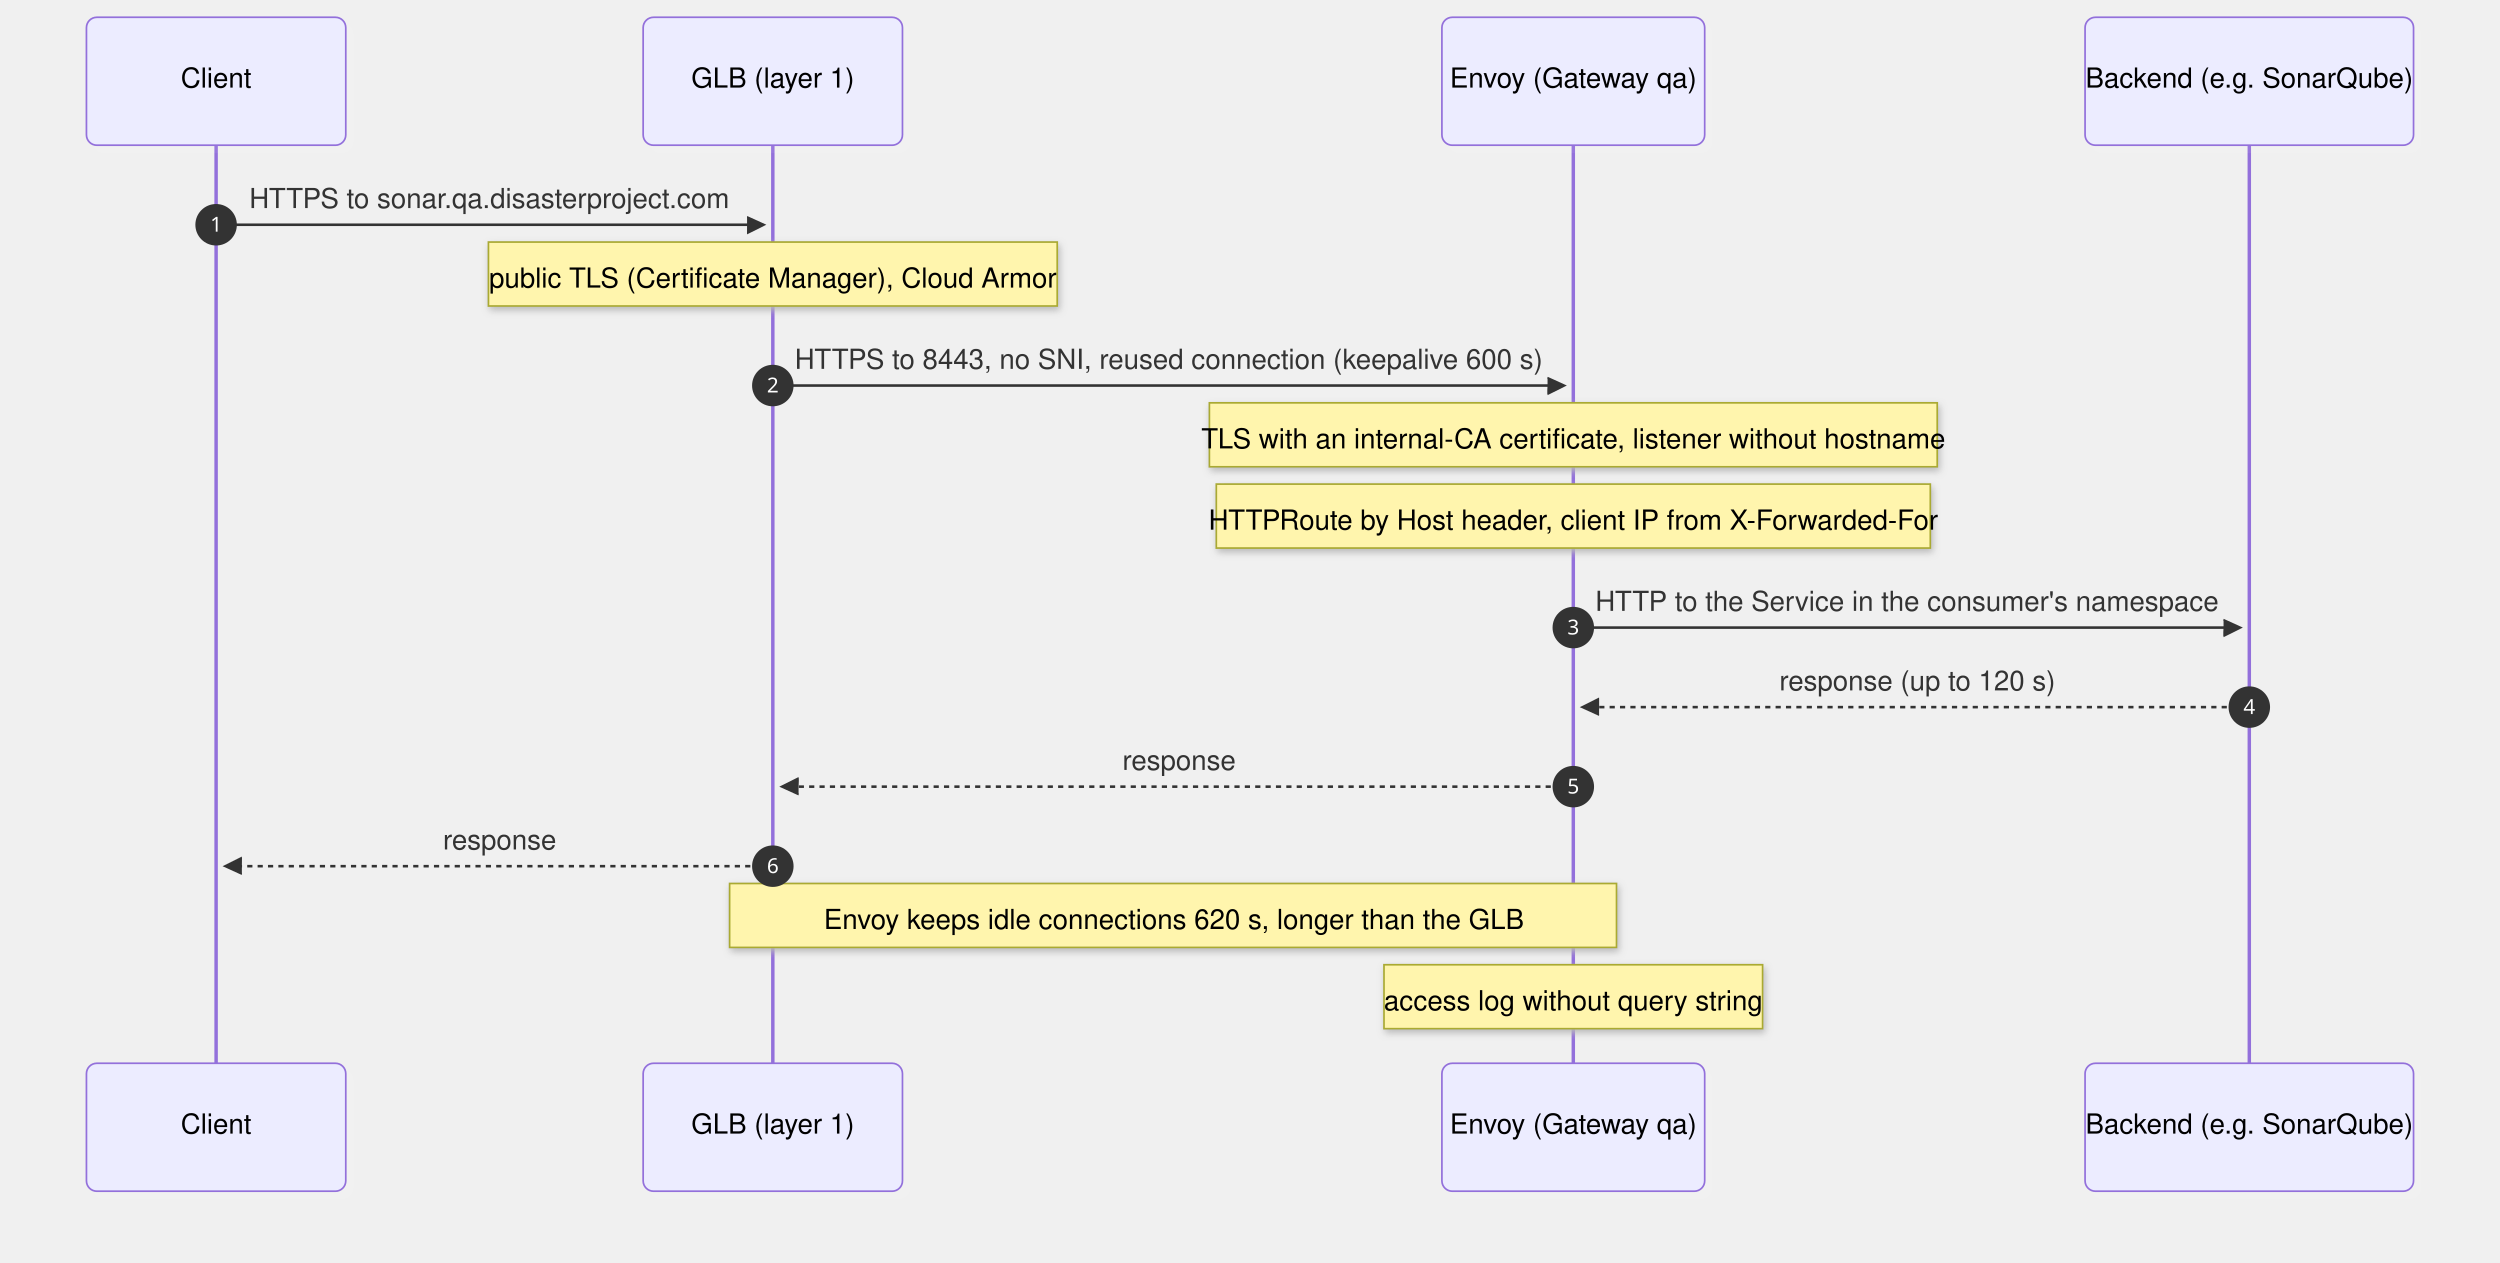
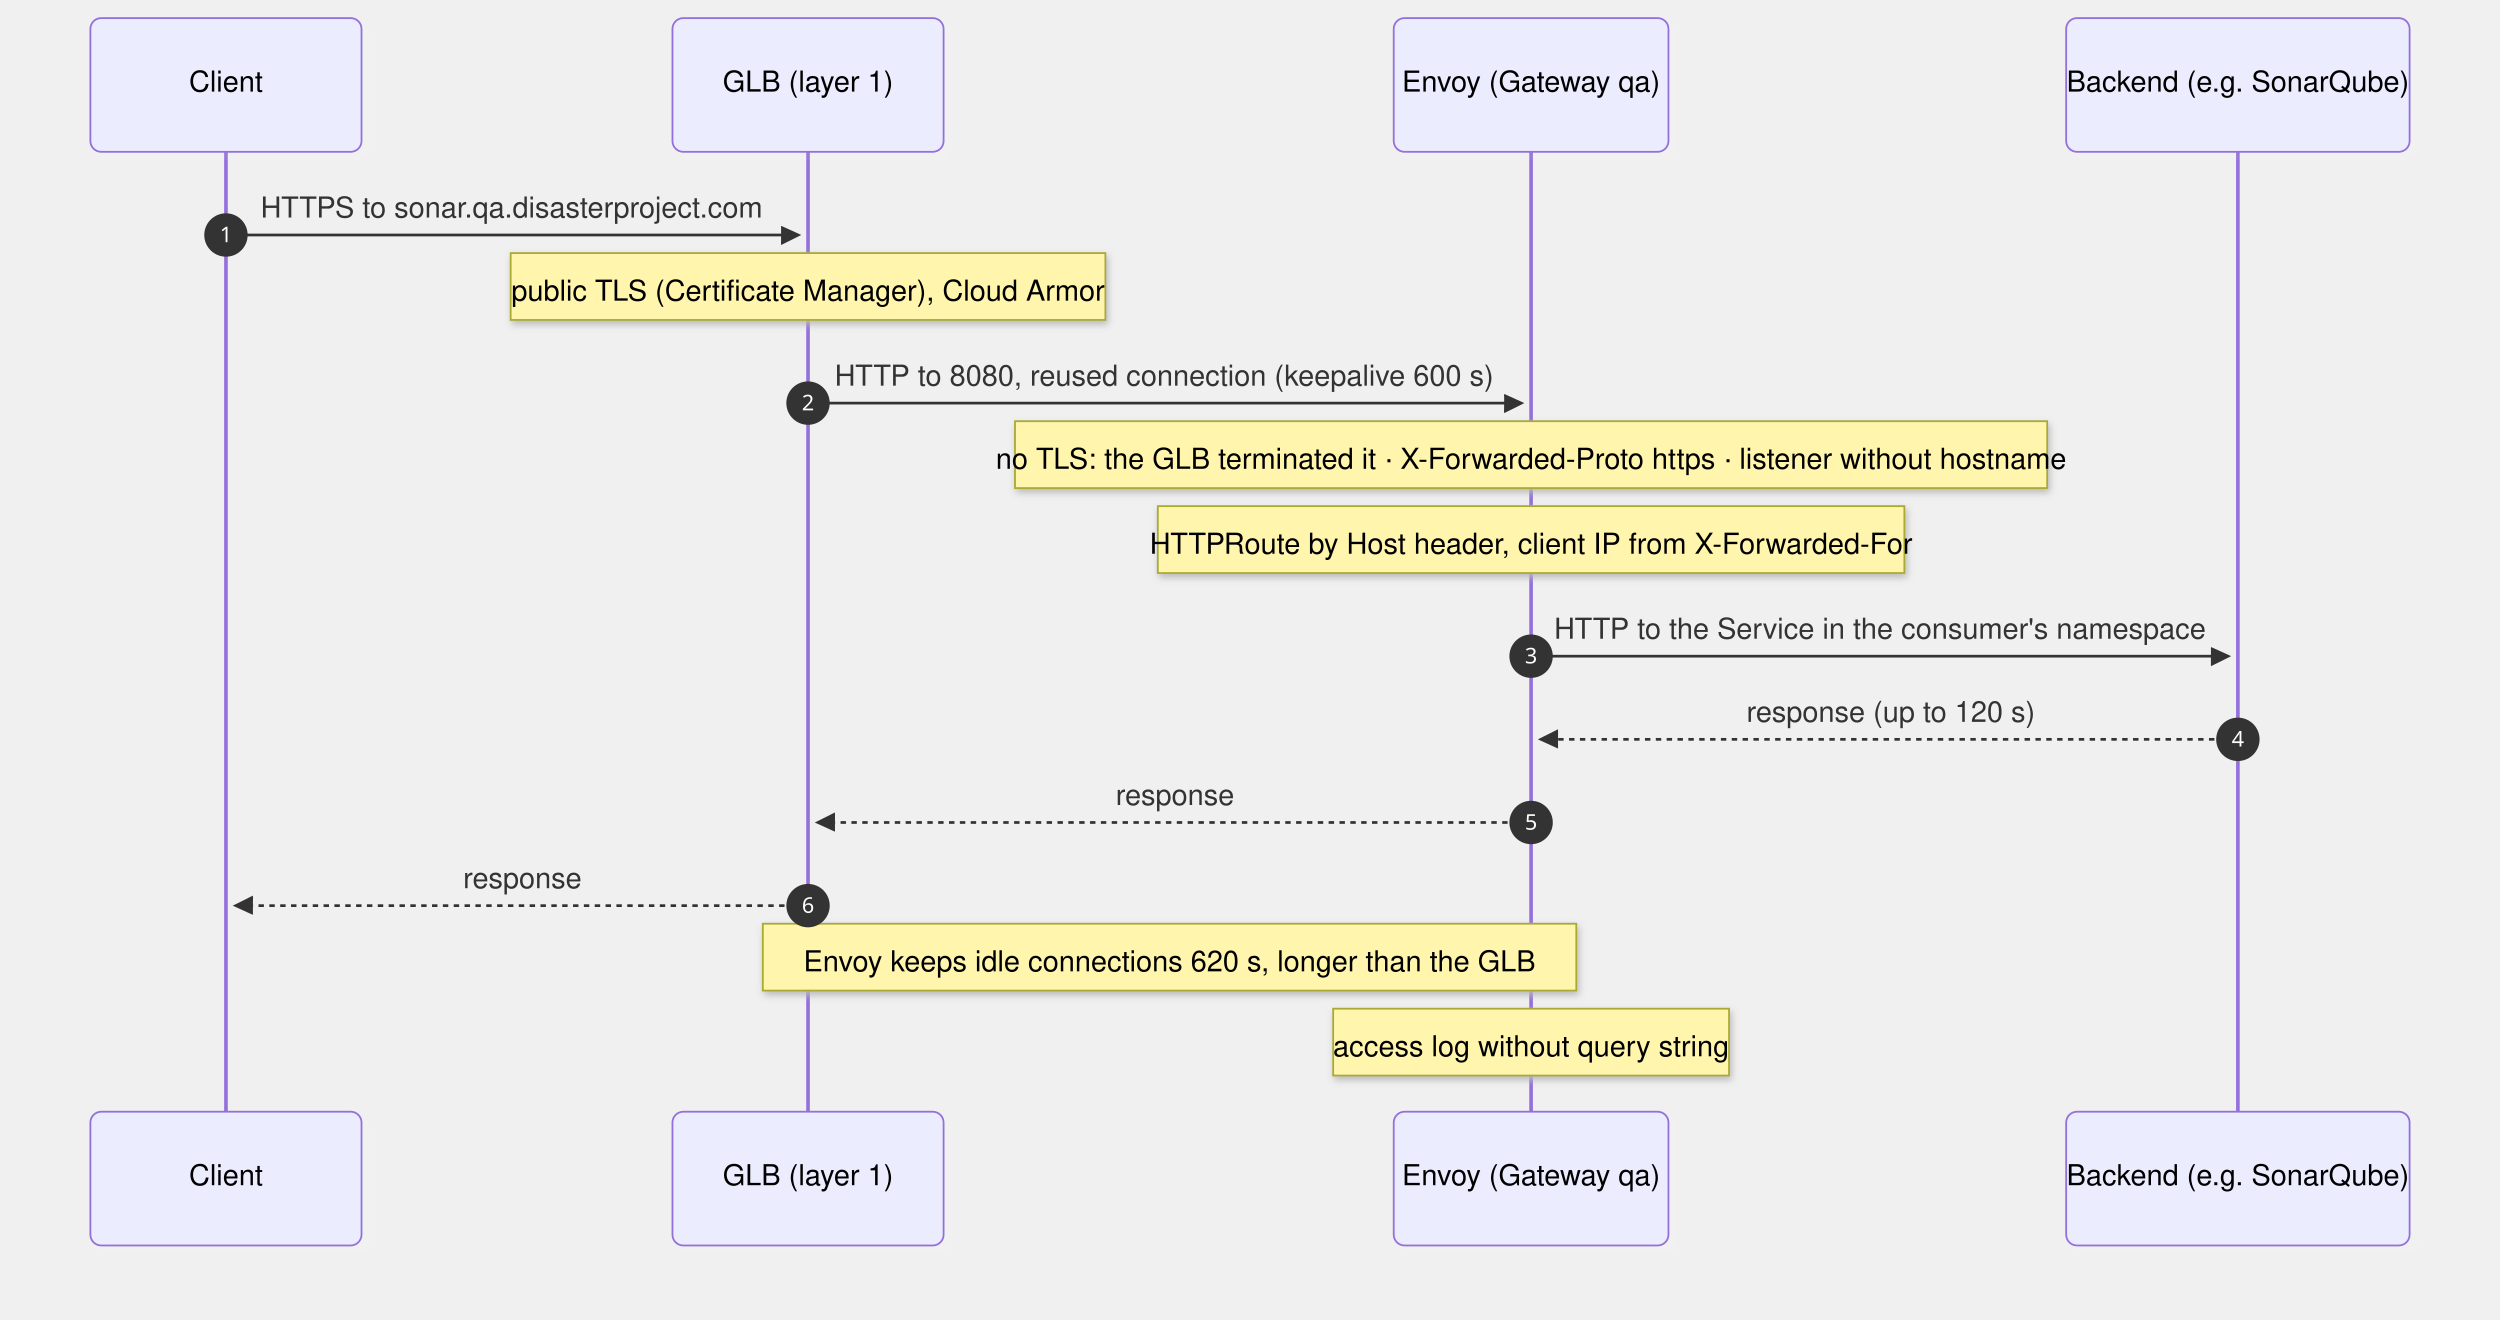
- <svg xmlns="http://www.w3.org/2000/svg" id="my-svg" width="100%" style="max-width: 1446px; background-color: white;" viewBox="-50 -10 1446 730" role="graphics-document document" aria-roledescription="sequence">
+ <svg xmlns="http://www.w3.org/2000/svg" id="my-svg" width="100%" style="max-width: 1383px; background-color: white;" viewBox="-50 -10 1383 730" role="graphics-document document" aria-roledescription="sequence">
  <g>
-     <rect x="1156" y="605" fill="#eaeaea" stroke="#666" width="190" height="74" name="B" rx="6" ry="6" class="actor actor-bottom" data-look="neo" filter="url(#my-svg-drop-shadow)" />
-     <text x="1251" y="642" dominant-baseline="central" alignment-baseline="central" class="actor actor-box" style="text-anchor: middle; font-size: 16px; font-weight: 400;">
-       <tspan x="1251" dy="0">Backend (e.g. SonarQube)</tspan>
+     <rect x="1093" y="605" fill="#eaeaea" stroke="#666" width="190" height="74" name="B" rx="6" ry="6" class="actor actor-bottom" data-look="neo" filter="url(#my-svg-drop-shadow)" />
+     <text x="1188" y="642" dominant-baseline="central" alignment-baseline="central" class="actor actor-box" style="text-anchor: middle; font-size: 16px; font-weight: 400;">
+       <tspan x="1188" dy="0">Backend (e.g. SonarQube)</tspan>
    </text>
  </g>
  <g>
-     <rect x="784" y="605" fill="#eaeaea" stroke="#666" width="152" height="74" name="E" rx="6" ry="6" class="actor actor-bottom" data-look="neo" filter="url(#my-svg-drop-shadow)" />
-     <text x="860" y="642" dominant-baseline="central" alignment-baseline="central" class="actor actor-box" style="text-anchor: middle; font-size: 16px; font-weight: 400;">
-       <tspan x="860" dy="0">Envoy (Gateway qa)</tspan>
+     <rect x="721" y="605" fill="#eaeaea" stroke="#666" width="152" height="74" name="E" rx="6" ry="6" class="actor actor-bottom" data-look="neo" filter="url(#my-svg-drop-shadow)" />
+     <text x="797" y="642" dominant-baseline="central" alignment-baseline="central" class="actor actor-box" style="text-anchor: middle; font-size: 16px; font-weight: 400;">
+       <tspan x="797" dy="0">Envoy (Gateway qa)</tspan>
    </text>
  </g>
  <g>
    <rect x="322" y="605" fill="#eaeaea" stroke="#666" width="150" height="74" name="G" rx="6" ry="6" class="actor actor-bottom" data-look="neo" filter="url(#my-svg-drop-shadow)" />
    <text x="397" y="642" dominant-baseline="central" alignment-baseline="central" class="actor actor-box" style="text-anchor: middle; font-size: 16px; font-weight: 400;">
      <tspan x="397" dy="0">GLB (layer 1)</tspan>
    </text>
  </g>
  <g>
    <rect x="0" y="605" fill="#eaeaea" stroke="#666" width="150" height="74" name="C" rx="6" ry="6" class="actor actor-bottom" data-look="neo" filter="url(#my-svg-drop-shadow)" />
    <text x="75" y="642" dominant-baseline="central" alignment-baseline="central" class="actor actor-box" style="text-anchor: middle; font-size: 16px; font-weight: 400;">
      <tspan x="75" dy="0">Client</tspan>
    </text>
  </g>
  <g>
-     <line id="actor3" x1="1251" y1="74" x2="1251" y2="605" class="actor-line 200" stroke-width="0.5px" stroke="#999" name="B" data-et="life-line" data-id="B" />
+     <line id="actor3" x1="1188" y1="74" x2="1188" y2="605" class="actor-line 200" stroke-width="0.5px" stroke="#999" name="B" data-et="life-line" data-id="B" />
    <g id="root-3" data-look="neo" data-et="participant" data-type="participant" data-id="B">
-       <rect x="1156" y="0" fill="#eaeaea" stroke="#666" width="190" height="74" name="B" rx="6" ry="6" class="actor actor-top" data-look="neo" filter="url(#my-svg-drop-shadow)" />
-       <text x="1251" y="37" dominant-baseline="central" alignment-baseline="central" class="actor actor-box" style="text-anchor: middle; font-size: 16px; font-weight: 400;">
-         <tspan x="1251" dy="0">Backend (e.g. SonarQube)</tspan>
+       <rect x="1093" y="0" fill="#eaeaea" stroke="#666" width="190" height="74" name="B" rx="6" ry="6" class="actor actor-top" data-look="neo" filter="url(#my-svg-drop-shadow)" />
+       <text x="1188" y="37" dominant-baseline="central" alignment-baseline="central" class="actor actor-box" style="text-anchor: middle; font-size: 16px; font-weight: 400;">
+         <tspan x="1188" dy="0">Backend (e.g. SonarQube)</tspan>
      </text>
    </g>
  </g>
  <g>
-     <line id="actor2" x1="860" y1="74" x2="860" y2="605" class="actor-line 200" stroke-width="0.5px" stroke="#999" name="E" data-et="life-line" data-id="E" />
+     <line id="actor2" x1="797" y1="74" x2="797" y2="605" class="actor-line 200" stroke-width="0.5px" stroke="#999" name="E" data-et="life-line" data-id="E" />
    <g id="root-2" data-look="neo" data-et="participant" data-type="participant" data-id="E">
-       <rect x="784" y="0" fill="#eaeaea" stroke="#666" width="152" height="74" name="E" rx="6" ry="6" class="actor actor-top" data-look="neo" filter="url(#my-svg-drop-shadow)" />
-       <text x="860" y="37" dominant-baseline="central" alignment-baseline="central" class="actor actor-box" style="text-anchor: middle; font-size: 16px; font-weight: 400;">
-         <tspan x="860" dy="0">Envoy (Gateway qa)</tspan>
+       <rect x="721" y="0" fill="#eaeaea" stroke="#666" width="152" height="74" name="E" rx="6" ry="6" class="actor actor-top" data-look="neo" filter="url(#my-svg-drop-shadow)" />
+       <text x="797" y="37" dominant-baseline="central" alignment-baseline="central" class="actor actor-box" style="text-anchor: middle; font-size: 16px; font-weight: 400;">
+         <tspan x="797" dy="0">Envoy (Gateway qa)</tspan>
      </text>
    </g>
  </g>
  <g>
    <line id="actor1" x1="397" y1="74" x2="397" y2="605" class="actor-line 200" stroke-width="0.5px" stroke="#999" name="G" data-et="life-line" data-id="G" />
    <g id="root-1" data-look="neo" data-et="participant" data-type="participant" data-id="G">
      <rect x="322" y="0" fill="#eaeaea" stroke="#666" width="150" height="74" name="G" rx="6" ry="6" class="actor actor-top" data-look="neo" filter="url(#my-svg-drop-shadow)" />
      <text x="397" y="37" dominant-baseline="central" alignment-baseline="central" class="actor actor-box" style="text-anchor: middle; font-size: 16px; font-weight: 400;">
        <tspan x="397" dy="0">GLB (layer 1)</tspan>
      </text>
    </g>
  </g>
  <g>
    <line id="actor0" x1="75" y1="74" x2="75" y2="605" class="actor-line 200" stroke-width="0.5px" stroke="#999" name="C" data-et="life-line" data-id="C" />
    <g id="root-0" data-look="neo" data-et="participant" data-type="participant" data-id="C">
      <rect x="0" y="0" fill="#eaeaea" stroke="#666" width="150" height="74" name="C" rx="6" ry="6" class="actor actor-top" data-look="neo" filter="url(#my-svg-drop-shadow)" />
      <text x="75" y="37" dominant-baseline="central" alignment-baseline="central" class="actor actor-box" style="text-anchor: middle; font-size: 16px; font-weight: 400;">
        <tspan x="75" dy="0">Client</tspan>
      </text>
    </g>
  </g>
  <style>#my-svg{font-family:Helvetica,Arial,sans-serif;font-size:16px;fill:#333;}@keyframes edge-animation-frame{from{stroke-dashoffset:0;}}@keyframes dash{to{stroke-dashoffset:0;}}#my-svg .edge-animation-slow{stroke-dasharray:9,5!important;stroke-dashoffset:900;animation:dash 50s linear infinite;stroke-linecap:round;}#my-svg .edge-animation-fast{stroke-dasharray:9,5!important;stroke-dashoffset:900;animation:dash 20s linear infinite;stroke-linecap:round;}#my-svg .error-icon{fill:#552222;}#my-svg .error-text{fill:#552222;stroke:#552222;}#my-svg .edge-thickness-normal{stroke-width:1px;}#my-svg .edge-thickness-thick{stroke-width:3.5px;}#my-svg .edge-pattern-solid{stroke-dasharray:0;}#my-svg .edge-thickness-invisible{stroke-width:0;fill:none;}#my-svg .edge-pattern-dashed{stroke-dasharray:3;}#my-svg .edge-pattern-dotted{stroke-dasharray:2;}#my-svg .marker{fill:#333333;stroke:#333333;}#my-svg .marker.cross{stroke:#333333;}#my-svg svg{font-family:Helvetica,Arial,sans-serif;font-size:16px;}#my-svg p{margin:0;}#my-svg .actor{stroke:#9370DB;fill:#ECECFF;stroke-width:1;}#my-svg rect.actor.outer-path[data-look="neo"]{filter:drop-shadow(1px 2px 2px rgba(185, 185, 185, 1));}#my-svg rect.note[data-look="neo"]{stroke:#aaaa33;fill:#fff5ad;filter:drop-shadow(1px 2px 2px rgba(185, 185, 185, 1));}#my-svg text.actor&gt;tspan{fill:black;stroke:none;}#my-svg .actor-line{stroke:#9370DB;}#my-svg .innerArc{stroke-width:1.5;stroke-dasharray:none;}#my-svg .messageLine0{stroke-width:1.5;stroke-dasharray:none;stroke:#333;}#my-svg .messageLine1{stroke-width:1.5;stroke-dasharray:2,2;stroke:#333;}#my-svg [id$="-arrowhead"] path{fill:#333;stroke:#333;}#my-svg .sequenceNumber{fill:white;}#my-svg [id$="-sequencenumber"]{fill:#333;}#my-svg [id$="-crosshead"] path{fill:#333;stroke:#333;}#my-svg .messageText{fill:#333;stroke:none;}#my-svg .labelBox{stroke:#9370DB;fill:#ECECFF;filter:drop-shadow(1px 2px 2px rgba(185, 185, 185, 1));}#my-svg .labelText,#my-svg .labelText&gt;tspan{fill:black;stroke:none;}#my-svg .loopText,#my-svg .loopText&gt;tspan{fill:black;stroke:none;}#my-svg .sectionTitle,#my-svg .sectionTitle&gt;tspan{fill:black;stroke:none;}#my-svg .loopLine{stroke-width:2px;stroke-dasharray:2,2;stroke:#9370DB;fill:#9370DB;}#my-svg .note{stroke:#aaaa33;fill:#fff5ad;}#my-svg .noteText,#my-svg .noteText&gt;tspan{fill:black;stroke:none;}#my-svg .activation0{fill:#f4f4f4;stroke:#666;}#my-svg .activation1{fill:#f4f4f4;stroke:#666;}#my-svg .activation2{fill:#f4f4f4;stroke:#666;}#my-svg .actorPopupMenu{position:absolute;}#my-svg .actorPopupMenuPanel{position:absolute;fill:#ECECFF;box-shadow:0px 8px 16px 0px rgba(0,0,0,0.2);filter:drop-shadow(3px 5px 2px rgb(0 0 0 / 0.4));}#my-svg .actor-man circle,#my-svg line{fill:#ECECFF;stroke-width:2px;}#my-svg g rect.rect{filter:drop-shadow(1px 2px 2px rgba(185, 185, 185, 1));stroke:#9370DB;}#my-svg .node .neo-node{stroke:#9370DB;}#my-svg [data-look="neo"].node rect,#my-svg [data-look="neo"].cluster rect,#my-svg [data-look="neo"].node polygon{stroke:#9370DB;filter:drop-shadow(1px 2px 2px rgba(185, 185, 185, 1));}#my-svg [data-look="neo"].swimlane.cluster rect{filter:none;}#my-svg [data-look="neo"].node path{stroke:#9370DB;stroke-width:1px;}#my-svg [data-look="neo"].node .outer-path{filter:drop-shadow(1px 2px 2px rgba(185, 185, 185, 1));}#my-svg [data-look="neo"].node .neo-line path{stroke:#9370DB;filter:none;}#my-svg [data-look="neo"].node circle{stroke:#9370DB;filter:drop-shadow(1px 2px 2px rgba(185, 185, 185, 1));}#my-svg [data-look="neo"].node circle .state-start{fill:#000000;}#my-svg [data-look="neo"].icon-shape .icon{fill:#9370DB;filter:drop-shadow(1px 2px 2px rgba(185, 185, 185, 1));}#my-svg [data-look="neo"].icon-shape .icon-neo path{stroke:#9370DB;filter:drop-shadow(1px 2px 2px rgba(185, 185, 185, 1));}#my-svg :root{--mermaid-font-family:"trebuchet ms",verdana,arial,sans-serif;}</style>
  <g />
  <defs>
    <symbol id="my-svg-computer" width="24" height="24">
      <path transform="scale(.5)" d="M2 2v13h20v-13h-20zm18 11h-16v-9h16v9zm-10.228 6l.466-1h3.524l.467 1h-4.457zm14.228 3h-24l2-6h2.104l-1.33 4h18.45l-1.297-4h2.073l2 6zm-5-10h-14v-7h14v7z" />
    </symbol>
  </defs>
  <defs>
    <symbol id="my-svg-database" fill-rule="evenodd" clip-rule="evenodd">
      <path transform="scale(.5)" d="M12.258.001l.256.004.255.005.253.008.251.01.249.012.247.015.246.016.242.019.241.02.239.023.236.024.233.027.231.028.229.031.225.032.223.034.22.036.217.038.214.04.211.041.208.043.205.045.201.046.198.048.194.05.191.051.187.053.183.054.18.056.175.057.172.059.168.06.163.061.16.063.155.064.15.066.074.033.073.033.071.034.07.034.069.035.068.035.067.035.066.035.064.036.064.036.062.036.06.036.06.037.058.037.058.037.055.038.055.038.053.038.052.038.051.039.05.039.048.039.047.039.045.04.044.04.043.04.041.04.04.041.039.041.037.041.036.041.034.041.033.042.032.042.03.042.029.042.027.042.026.043.024.043.023.043.021.043.02.043.018.044.017.043.015.044.013.044.012.044.011.045.009.044.007.045.006.045.004.045.002.045.001.045v17l-.001.045-.002.045-.004.045-.006.045-.007.045-.009.044-.011.045-.012.044-.013.044-.015.044-.017.043-.018.044-.02.043-.021.043-.023.043-.024.043-.026.043-.027.042-.029.042-.03.042-.032.042-.033.042-.034.041-.036.041-.037.041-.039.041-.04.041-.041.04-.043.04-.044.04-.045.04-.047.039-.048.039-.05.039-.051.039-.052.038-.053.038-.055.038-.055.038-.058.037-.058.037-.06.037-.06.036-.062.036-.064.036-.064.036-.066.035-.067.035-.068.035-.069.035-.07.034-.071.034-.073.033-.074.033-.15.066-.155.064-.16.063-.163.061-.168.06-.172.059-.175.057-.18.056-.183.054-.187.053-.191.051-.194.05-.198.048-.201.046-.205.045-.208.043-.211.041-.214.04-.217.038-.22.036-.223.034-.225.032-.229.031-.231.028-.233.027-.236.024-.239.023-.241.02-.242.019-.246.016-.247.015-.249.012-.251.01-.253.008-.255.005-.256.004-.258.001-.258-.001-.256-.004-.255-.005-.253-.008-.251-.01-.249-.012-.247-.015-.245-.016-.243-.019-.241-.02-.238-.023-.236-.024-.234-.027-.231-.028-.228-.031-.226-.032-.223-.034-.22-.036-.217-.038-.214-.04-.211-.041-.208-.043-.204-.045-.201-.046-.198-.048-.195-.05-.19-.051-.187-.053-.184-.054-.179-.056-.176-.057-.172-.059-.167-.06-.164-.061-.159-.063-.155-.064-.151-.066-.074-.033-.072-.033-.072-.034-.07-.034-.069-.035-.068-.035-.067-.035-.066-.035-.064-.036-.063-.036-.062-.036-.061-.036-.06-.037-.058-.037-.057-.037-.056-.038-.055-.038-.053-.038-.052-.038-.051-.039-.049-.039-.049-.039-.046-.039-.046-.04-.044-.04-.043-.04-.041-.04-.04-.041-.039-.041-.037-.041-.036-.041-.034-.041-.033-.042-.032-.042-.03-.042-.029-.042-.027-.042-.026-.043-.024-.043-.023-.043-.021-.043-.02-.043-.018-.044-.017-.043-.015-.044-.013-.044-.012-.044-.011-.045-.009-.044-.007-.045-.006-.045-.004-.045-.002-.045-.001-.045v-17l.001-.045.002-.045.004-.045.006-.045.007-.045.009-.044.011-.045.012-.044.013-.044.015-.044.017-.043.018-.044.02-.043.021-.043.023-.043.024-.043.026-.043.027-.042.029-.042.03-.042.032-.042.033-.042.034-.041.036-.041.037-.041.039-.041.04-.041.041-.04.043-.04.044-.04.046-.04.046-.039.049-.039.049-.039.051-.039.052-.038.053-.038.055-.038.056-.038.057-.037.058-.037.06-.037.061-.036.062-.036.063-.036.064-.036.066-.035.067-.035.068-.035.069-.035.07-.034.072-.034.072-.033.074-.033.151-.066.155-.064.159-.063.164-.061.167-.06.172-.059.176-.057.179-.056.184-.054.187-.053.19-.051.195-.05.198-.048.201-.046.204-.045.208-.043.211-.041.214-.04.217-.038.22-.036.223-.034.226-.032.228-.031.231-.028.234-.027.236-.024.238-.023.241-.02.243-.019.245-.016.247-.015.249-.012.251-.01.253-.008.255-.005.256-.004.258-.001.258.001zm-9.258 20.499v.01l.001.021.003.021.004.022.005.021.006.022.007.022.009.023.01.022.011.023.012.023.013.023.015.023.016.024.017.023.018.024.019.024.021.024.022.025.023.024.024.025.052.049.056.05.061.051.066.051.07.051.075.051.079.052.084.052.088.052.092.052.097.052.102.051.105.052.11.052.114.051.119.051.123.051.127.05.131.05.135.05.139.048.144.049.147.047.152.047.155.047.16.045.163.045.167.043.171.043.176.041.178.041.183.039.187.039.19.037.194.035.197.035.202.033.204.031.209.03.212.029.216.027.219.025.222.024.226.021.23.02.233.018.236.016.24.015.243.012.246.01.249.008.253.005.256.004.259.001.26-.001.257-.004.254-.005.25-.008.247-.011.244-.012.241-.014.237-.016.233-.018.231-.021.226-.021.224-.024.22-.026.216-.027.212-.028.21-.031.205-.031.202-.034.198-.034.194-.036.191-.037.187-.039.183-.04.179-.04.175-.042.172-.043.168-.044.163-.045.16-.046.155-.046.152-.047.148-.048.143-.049.139-.049.136-.05.131-.05.126-.05.123-.051.118-.052.114-.051.11-.052.106-.052.101-.052.096-.052.092-.052.088-.053.083-.051.079-.052.074-.052.07-.051.065-.051.06-.051.056-.05.051-.05.023-.024.023-.025.021-.024.02-.024.019-.024.018-.024.017-.024.015-.023.014-.024.013-.023.012-.023.01-.023.01-.022.008-.022.006-.022.006-.022.004-.022.004-.021.001-.021.001-.021v-4.127l-.077.055-.08.053-.083.054-.085.053-.087.052-.09.052-.093.051-.095.05-.097.05-.1.049-.102.049-.105.048-.106.047-.109.047-.111.046-.114.045-.115.045-.118.044-.12.043-.122.042-.124.042-.126.041-.128.04-.13.04-.132.038-.134.038-.135.037-.138.037-.139.035-.142.035-.143.034-.144.033-.147.032-.148.031-.15.03-.151.03-.153.029-.154.027-.156.027-.158.026-.159.025-.161.024-.162.023-.163.022-.165.021-.166.02-.167.019-.169.018-.169.017-.171.016-.173.015-.173.014-.175.013-.175.012-.177.011-.178.01-.179.008-.179.008-.181.006-.182.005-.182.004-.184.003-.184.002h-.37l-.184-.002-.184-.003-.182-.004-.182-.005-.181-.006-.179-.008-.179-.008-.178-.01-.176-.011-.176-.012-.175-.013-.173-.014-.172-.015-.171-.016-.17-.017-.169-.018-.167-.019-.166-.02-.165-.021-.163-.022-.162-.023-.161-.024-.159-.025-.157-.026-.156-.027-.155-.027-.153-.029-.151-.03-.15-.03-.148-.031-.146-.032-.145-.033-.143-.034-.141-.035-.14-.035-.137-.037-.136-.037-.134-.038-.132-.038-.13-.04-.128-.04-.126-.041-.124-.042-.122-.042-.12-.044-.117-.043-.116-.045-.113-.045-.112-.046-.109-.047-.106-.047-.105-.048-.102-.049-.1-.049-.097-.05-.095-.05-.093-.052-.09-.051-.087-.052-.085-.053-.083-.054-.08-.054-.077-.054v4.127zm0-5.654v.011l.001.021.003.021.004.021.005.022.006.022.007.022.009.022.01.022.011.023.012.023.013.023.015.024.016.023.017.024.018.024.019.024.021.024.022.024.023.025.024.024.052.05.056.05.061.05.066.051.07.051.075.052.079.051.084.052.088.052.092.052.097.052.102.052.105.052.11.051.114.051.119.052.123.05.127.051.131.05.135.049.139.049.144.048.147.048.152.047.155.046.16.045.163.045.167.044.171.042.176.042.178.04.183.04.187.038.19.037.194.036.197.034.202.033.204.032.209.03.212.028.216.027.219.025.222.024.226.022.23.02.233.018.236.016.24.014.243.012.246.01.249.008.253.006.256.003.259.001.26-.001.257-.003.254-.006.25-.008.247-.01.244-.012.241-.015.237-.016.233-.018.231-.02.226-.022.224-.024.22-.025.216-.027.212-.029.21-.03.205-.032.202-.033.198-.035.194-.036.191-.037.187-.039.183-.039.179-.041.175-.042.172-.043.168-.044.163-.045.16-.045.155-.047.152-.047.148-.048.143-.048.139-.05.136-.049.131-.05.126-.051.123-.051.118-.051.114-.052.11-.052.106-.052.101-.052.096-.052.092-.052.088-.052.083-.052.079-.052.074-.051.07-.052.065-.051.06-.05.056-.051.051-.049.023-.025.023-.024.021-.025.02-.024.019-.024.018-.024.017-.024.015-.023.014-.023.013-.024.012-.022.01-.023.01-.023.008-.022.006-.022.006-.022.004-.021.004-.022.001-.021.001-.021v-4.139l-.077.054-.08.054-.083.054-.085.052-.087.053-.09.051-.093.051-.095.051-.097.05-.1.049-.102.049-.105.048-.106.047-.109.047-.111.046-.114.045-.115.044-.118.044-.12.044-.122.042-.124.042-.126.041-.128.04-.13.039-.132.039-.134.038-.135.037-.138.036-.139.036-.142.035-.143.033-.144.033-.147.033-.148.031-.15.03-.151.03-.153.028-.154.028-.156.027-.158.026-.159.025-.161.024-.162.023-.163.022-.165.021-.166.02-.167.019-.169.018-.169.017-.171.016-.173.015-.173.014-.175.013-.175.012-.177.011-.178.009-.179.009-.179.007-.181.007-.182.005-.182.004-.184.003-.184.002h-.37l-.184-.002-.184-.003-.182-.004-.182-.005-.181-.007-.179-.007-.179-.009-.178-.009-.176-.011-.176-.012-.175-.013-.173-.014-.172-.015-.171-.016-.17-.017-.169-.018-.167-.019-.166-.02-.165-.021-.163-.022-.162-.023-.161-.024-.159-.025-.157-.026-.156-.027-.155-.028-.153-.028-.151-.03-.15-.03-.148-.031-.146-.033-.145-.033-.143-.033-.141-.035-.14-.036-.137-.036-.136-.037-.134-.038-.132-.039-.13-.039-.128-.04-.126-.041-.124-.042-.122-.043-.12-.043-.117-.044-.116-.044-.113-.046-.112-.046-.109-.046-.106-.047-.105-.048-.102-.049-.1-.049-.097-.05-.095-.051-.093-.051-.09-.051-.087-.053-.085-.052-.083-.054-.08-.054-.077-.054v4.139zm0-5.666v.011l.001.02.003.022.004.021.005.022.006.021.007.022.009.023.01.022.011.023.012.023.013.023.015.023.016.024.017.024.018.023.019.024.021.025.022.024.023.024.024.025.052.05.056.05.061.05.066.051.07.051.075.052.079.051.084.052.088.052.092.052.097.052.102.052.105.051.11.052.114.051.119.051.123.051.127.05.131.05.135.05.139.049.144.048.147.048.152.047.155.046.16.045.163.045.167.043.171.043.176.042.178.04.183.04.187.038.19.037.194.036.197.034.202.033.204.032.209.03.212.028.216.027.219.025.222.024.226.021.23.02.233.018.236.017.24.014.243.012.246.01.249.008.253.006.256.003.259.001.26-.001.257-.003.254-.006.25-.008.247-.01.244-.013.241-.014.237-.016.233-.018.231-.02.226-.022.224-.024.22-.025.216-.027.212-.029.21-.03.205-.032.202-.033.198-.035.194-.036.191-.037.187-.039.183-.039.179-.041.175-.042.172-.043.168-.044.163-.045.16-.045.155-.047.152-.047.148-.048.143-.049.139-.049.136-.049.131-.051.126-.05.123-.051.118-.052.114-.051.11-.052.106-.052.101-.052.096-.052.092-.052.088-.052.083-.052.079-.052.074-.052.07-.051.065-.051.06-.051.056-.05.051-.049.023-.025.023-.025.021-.024.02-.024.019-.024.018-.024.017-.024.015-.023.014-.024.013-.023.012-.023.01-.022.01-.023.008-.022.006-.022.006-.022.004-.022.004-.021.001-.021.001-.021v-4.153l-.077.054-.08.054-.083.053-.085.053-.087.053-.09.051-.093.051-.095.051-.097.05-.1.049-.102.048-.105.048-.106.048-.109.046-.111.046-.114.046-.115.044-.118.044-.12.043-.122.043-.124.042-.126.041-.128.04-.13.039-.132.039-.134.038-.135.037-.138.036-.139.036-.142.034-.143.034-.144.033-.147.032-.148.032-.15.03-.151.03-.153.028-.154.028-.156.027-.158.026-.159.024-.161.024-.162.023-.163.023-.165.021-.166.02-.167.019-.169.018-.169.017-.171.016-.173.015-.173.014-.175.013-.175.012-.177.01-.178.01-.179.009-.179.007-.181.006-.182.006-.182.004-.184.003-.184.001-.185.001-.185-.001-.184-.001-.184-.003-.182-.004-.182-.006-.181-.006-.179-.007-.179-.009-.178-.01-.176-.01-.176-.012-.175-.013-.173-.014-.172-.015-.171-.016-.17-.017-.169-.018-.167-.019-.166-.02-.165-.021-.163-.023-.162-.023-.161-.024-.159-.024-.157-.026-.156-.027-.155-.028-.153-.028-.151-.03-.15-.03-.148-.032-.146-.032-.145-.033-.143-.034-.141-.034-.14-.036-.137-.036-.136-.037-.134-.038-.132-.039-.13-.039-.128-.041-.126-.041-.124-.041-.122-.043-.12-.043-.117-.044-.116-.044-.113-.046-.112-.046-.109-.046-.106-.048-.105-.048-.102-.048-.1-.05-.097-.049-.095-.051-.093-.051-.09-.052-.087-.052-.085-.053-.083-.053-.08-.054-.077-.054v4.153zm8.74-8.179l-.257.004-.254.005-.25.008-.247.011-.244.012-.241.014-.237.016-.233.018-.231.021-.226.022-.224.023-.22.026-.216.027-.212.028-.21.031-.205.032-.202.033-.198.034-.194.036-.191.038-.187.038-.183.04-.179.041-.175.042-.172.043-.168.043-.163.045-.16.046-.155.046-.152.048-.148.048-.143.048-.139.049-.136.05-.131.05-.126.051-.123.051-.118.051-.114.052-.11.052-.106.052-.101.052-.096.052-.092.052-.088.052-.083.052-.079.052-.074.051-.07.052-.065.051-.06.05-.056.05-.051.05-.023.025-.023.024-.021.024-.02.025-.019.024-.018.024-.017.023-.015.024-.014.023-.013.023-.012.023-.01.023-.01.022-.008.022-.006.023-.006.021-.004.022-.004.021-.001.021-.001.021.001.021.001.021.004.021.004.022.006.021.006.023.008.022.01.022.01.023.012.023.013.023.014.023.015.024.017.023.018.024.019.024.02.025.021.024.023.024.023.025.051.05.056.05.06.05.065.051.07.052.074.051.079.052.083.052.088.052.092.052.096.052.101.052.106.052.11.052.114.052.118.051.123.051.126.051.131.05.136.05.139.049.143.048.148.048.152.048.155.046.16.046.163.045.168.043.172.043.175.042.179.041.183.04.187.038.191.038.194.036.198.034.202.033.205.032.21.031.212.028.216.027.22.026.224.023.226.022.231.021.233.018.237.016.241.014.244.012.247.011.25.008.254.005.257.004.26.001.26-.001.257-.004.254-.005.25-.008.247-.011.244-.012.241-.014.237-.016.233-.018.231-.021.226-.022.224-.023.22-.026.216-.027.212-.028.21-.031.205-.032.202-.033.198-.034.194-.036.191-.038.187-.038.183-.04.179-.041.175-.042.172-.043.168-.043.163-.045.16-.046.155-.046.152-.048.148-.048.143-.048.139-.049.136-.05.131-.05.126-.051.123-.051.118-.051.114-.052.11-.052.106-.052.101-.052.096-.052.092-.052.088-.052.083-.052.079-.052.074-.051.07-.052.065-.051.06-.05.056-.05.051-.05.023-.025.023-.024.021-.024.02-.025.019-.024.018-.024.017-.023.015-.024.014-.023.013-.023.012-.023.01-.023.01-.022.008-.022.006-.023.006-.021.004-.022.004-.021.001-.021.001-.021-.001-.021-.001-.021-.004-.021-.004-.022-.006-.021-.006-.023-.008-.022-.01-.022-.01-.023-.012-.023-.013-.023-.014-.023-.015-.024-.017-.023-.018-.024-.019-.024-.02-.025-.021-.024-.023-.024-.023-.025-.051-.05-.056-.05-.06-.05-.065-.051-.07-.052-.074-.051-.079-.052-.083-.052-.088-.052-.092-.052-.096-.052-.101-.052-.106-.052-.11-.052-.114-.052-.118-.051-.123-.051-.126-.051-.131-.05-.136-.05-.139-.049-.143-.048-.148-.048-.152-.048-.155-.046-.16-.046-.163-.045-.168-.043-.172-.043-.175-.042-.179-.041-.183-.04-.187-.038-.191-.038-.194-.036-.198-.034-.202-.033-.205-.032-.21-.031-.212-.028-.216-.027-.22-.026-.224-.023-.226-.022-.231-.021-.233-.018-.237-.016-.241-.014-.244-.012-.247-.011-.25-.008-.254-.005-.257-.004-.26-.001-.26.001z" />
    </symbol>
  </defs>
  <defs>
    <symbol id="my-svg-clock" width="24" height="24">
      <path transform="scale(.5)" d="M12 2c5.514 0 10 4.486 10 10s-4.486 10-10 10-10-4.486-10-10 4.486-10 10-10zm0-2c-6.627 0-12 5.373-12 12s5.373 12 12 12 12-5.373 12-12-5.373-12-12-12zm5.848 12.459c.202.038.202.333.001.372-1.907.361-6.045 1.111-6.547 1.111-.719 0-1.301-.582-1.301-1.301 0-.512.77-5.447 1.125-7.445.034-.192.312-.181.343.014l.985 6.238 5.394 1.011z" />
    </symbol>
  </defs>
  <defs>
    <marker id="my-svg-arrowhead" refX="7.9" refY="5" markerUnits="userSpaceOnUse" markerWidth="12" markerHeight="12" orient="auto-start-reverse">
      <path d="M -1 0 L 10 5 L 0 10 z" />
    </marker>
  </defs>
  <defs>
    <marker id="my-svg-crosshead" markerWidth="15" markerHeight="8" orient="auto" refX="4" refY="4.5">
      <path fill="none" stroke="#000000" stroke-width="1pt" d="M 1,2 L 6,7 M 6,2 L 1,7" style="stroke-dasharray: 0, 0;" />
    </marker>
  </defs>
  <defs>
    <marker id="my-svg-filled-head" refX="15.5" refY="7" markerWidth="20" markerHeight="28" orient="auto">
      <path d="M 18,7 L9,13 L14,7 L9,1 Z" />
    </marker>
  </defs>
  <defs>
    <marker id="my-svg-sequencenumber" refX="15" refY="15" markerWidth="60" markerHeight="40" orient="auto">
      <circle cx="15" cy="15" r="6" />
    </marker>
  </defs>
  <defs>
    <marker id="my-svg-solidTopArrowHead" refX="7.9" refY="7.25" markerUnits="userSpaceOnUse" markerWidth="12" markerHeight="12" orient="auto-start-reverse">
      <path d="M 0 0 L 10 8 L 0 8 z" />
    </marker>
  </defs>
  <defs>
    <marker id="my-svg-solidBottomArrowHead" refX="7.9" refY="0.75" markerUnits="userSpaceOnUse" markerWidth="12" markerHeight="12" orient="auto-start-reverse">
      <path d="M 0 0 L 10 0 L 0 8 z" />
    </marker>
  </defs>
  <defs>
    <marker id="my-svg-stickTopArrowHead" refX="7.5" refY="7" markerUnits="userSpaceOnUse" markerWidth="12" markerHeight="12" orient="auto-start-reverse">
      <path d="M 0 0 L 7 7" stroke="black" stroke-width="1.5" fill="none" />
    </marker>
  </defs>
  <defs>
    <marker id="my-svg-stickBottomArrowHead" refX="7.5" refY="0" markerUnits="userSpaceOnUse" markerWidth="12" markerHeight="12" orient="auto-start-reverse">
      <path d="M 0 7 L 7 0" stroke="black" stroke-width="1.5" fill="none" />
    </marker>
  </defs>
  <defs>
    <filter id="my-svg-drop-shadow" height="130%" width="130%">
      <feDropShadow dx="4" dy="4" stdDeviation="0" flood-opacity="0.06" flood-color="#FFFFFF" />
    </filter>
  </defs>
  <g data-et="note" data-id="i2">
    <rect x="232.5" y="130" fill="#EDF2AE" stroke="#666" width="329" height="37" class="note" data-look="neo" />
    <text x="397" y="135" text-anchor="middle" dominant-baseline="middle" alignment-baseline="middle" class="noteText" dy="1em" style="font-size: 16px; font-weight: 400;">
      <tspan x="397">public TLS (Certificate Manager), Cloud Armor</tspan>
    </text>
  </g>
  <g data-et="note" data-id="i4">
-     <rect x="649.5" y="223" fill="#EDF2AE" stroke="#666" width="421" height="37" class="note" data-look="neo" />
-     <text x="860" y="228" text-anchor="middle" dominant-baseline="middle" alignment-baseline="middle" class="noteText" dy="1em" style="font-size: 16px; font-weight: 400;">
-       <tspan x="860">TLS with an internal-CA certificate, listener without hostname</tspan>
+     <rect x="511.5" y="223" fill="#EDF2AE" stroke="#666" width="571" height="37" class="note" data-look="neo" />
+     <text x="797" y="228" text-anchor="middle" dominant-baseline="middle" alignment-baseline="middle" class="noteText" dy="1em" style="font-size: 16px; font-weight: 400;">
+       <tspan x="797">no TLS: the GLB terminated it · X-Forwarded-Proto https · listener without hostname</tspan>
    </text>
  </g>
  <g data-et="note" data-id="i5">
-     <rect x="653.5" y="270" fill="#EDF2AE" stroke="#666" width="413" height="37" class="note" data-look="neo" />
-     <text x="860" y="275" text-anchor="middle" dominant-baseline="middle" alignment-baseline="middle" class="noteText" dy="1em" style="font-size: 16px; font-weight: 400;">
-       <tspan x="860">HTTPRoute by Host header, client IP from X-Forwarded-For</tspan>
+     <rect x="590.5" y="270" fill="#EDF2AE" stroke="#666" width="413" height="37" class="note" data-look="neo" />
+     <text x="797" y="275" text-anchor="middle" dominant-baseline="middle" alignment-baseline="middle" class="noteText" dy="1em" style="font-size: 16px; font-weight: 400;">
+       <tspan x="797">HTTPRoute by Host header, client IP from X-Forwarded-For</tspan>
    </text>
  </g>
  <g data-et="note" data-id="i10">
-     <rect x="372" y="501" fill="#EDF2AE" stroke="#666" width="513" height="37" class="note" data-look="neo" />
-     <text x="629" y="506" text-anchor="middle" dominant-baseline="middle" alignment-baseline="middle" class="noteText" dy="1em" style="font-size: 16px; font-weight: 400;">
-       <tspan x="629">Envoy keeps idle connections 620 s, longer than the GLB</tspan>
+     <rect x="372" y="501" fill="#EDF2AE" stroke="#666" width="450" height="37" class="note" data-look="neo" />
+     <text x="597" y="506" text-anchor="middle" dominant-baseline="middle" alignment-baseline="middle" class="noteText" dy="1em" style="font-size: 16px; font-weight: 400;">
+       <tspan x="597">Envoy keeps idle connections 620 s, longer than the GLB</tspan>
    </text>
  </g>
  <g data-et="note" data-id="i11">
-     <rect x="750.5" y="548" fill="#EDF2AE" stroke="#666" width="219" height="37" class="note" data-look="neo" />
-     <text x="860" y="553" text-anchor="middle" dominant-baseline="middle" alignment-baseline="middle" class="noteText" dy="1em" style="font-size: 16px; font-weight: 400;">
-       <tspan x="860">access log without query string</tspan>
+     <rect x="687.5" y="548" fill="#EDF2AE" stroke="#666" width="219" height="37" class="note" data-look="neo" />
+     <text x="797" y="553" text-anchor="middle" dominant-baseline="middle" alignment-baseline="middle" class="noteText" dy="1em" style="font-size: 16px; font-weight: 400;">
+       <tspan x="797">access log without query string</tspan>
    </text>
  </g>
  <text x="233" y="89" text-anchor="middle" dominant-baseline="middle" alignment-baseline="middle" class="messageText" dy="1em" style="font-size: 16px; font-weight: 400;">HTTPS to sonar.qa.disasterproject.com</text>
  <line x1="82" y1="120" x2="390" y2="120" class="messageLine0" data-et="message" data-id="i1" data-from="C" data-to="G" stroke-width="2" stroke="none" marker-end="url(#my-svg-arrowhead)" style="fill: none;" />
  <line x1="75" y1="120" x2="75" y2="120" stroke-width="0" marker-start="url(#my-svg-sequencenumber)" />
  <text x="75" y="124" font-family="sans-serif" font-size="12px" text-anchor="middle" class="sequenceNumber">1</text>
-   <text x="626" y="182" text-anchor="middle" dominant-baseline="middle" alignment-baseline="middle" class="messageText" dy="1em" style="font-size: 16px; font-weight: 400;">HTTPS to 8443, no SNI, reused connection (keepalive 600 s)</text>
-   <line x1="404" y1="213" x2="853" y2="213" class="messageLine0" data-et="message" data-id="i3" data-from="G" data-to="E" stroke-width="2" stroke="none" marker-end="url(#my-svg-arrowhead)" style="fill: none;" />
+   <text x="594" y="182" text-anchor="middle" dominant-baseline="middle" alignment-baseline="middle" class="messageText" dy="1em" style="font-size: 16px; font-weight: 400;">HTTP to 8080, reused connection (keepalive 600 s)</text>
+   <line x1="404" y1="213" x2="790" y2="213" class="messageLine0" data-et="message" data-id="i3" data-from="G" data-to="E" stroke-width="2" stroke="none" marker-end="url(#my-svg-arrowhead)" style="fill: none;" />
  <line x1="397" y1="213" x2="397" y2="213" stroke-width="0" marker-start="url(#my-svg-sequencenumber)" />
  <text x="397" y="217" font-family="sans-serif" font-size="12px" text-anchor="middle" class="sequenceNumber">2</text>
-   <text x="1053" y="322" text-anchor="middle" dominant-baseline="middle" alignment-baseline="middle" class="messageText" dy="1em" style="font-size: 16px; font-weight: 400;">HTTP to the Service in the consumer's namespace</text>
-   <line x1="867" y1="353" x2="1244" y2="353" class="messageLine0" data-et="message" data-id="i6" data-from="E" data-to="B" stroke-width="2" stroke="none" marker-end="url(#my-svg-arrowhead)" style="fill: none;" />
-   <line x1="860" y1="353" x2="860" y2="353" stroke-width="0" marker-start="url(#my-svg-sequencenumber)" />
-   <text x="860" y="357" font-family="sans-serif" font-size="12px" text-anchor="middle" class="sequenceNumber">3</text>
-   <text x="1059" y="368" text-anchor="middle" dominant-baseline="middle" alignment-baseline="middle" class="messageText" dy="1em" style="font-size: 16px; font-weight: 400;">response (up to 120 s)</text>
-   <line x1="1256" y1="399" x2="867" y2="399" class="messageLine1" data-et="message" data-id="i7" data-from="B" data-to="E" stroke-width="2" stroke="none" marker-end="url(#my-svg-arrowhead)" style="stroke-dasharray: 3, 3; fill: none;" />
-   <line x1="1251" y1="399" x2="1251" y2="399" stroke-width="0" marker-start="url(#my-svg-sequencenumber)" />
-   <text x="1251" y="403" font-family="sans-serif" font-size="12px" text-anchor="middle" class="sequenceNumber">4</text>
-   <text x="632" y="414" text-anchor="middle" dominant-baseline="middle" alignment-baseline="middle" class="messageText" dy="1em" style="font-size: 16px; font-weight: 400;">response</text>
-   <line x1="865" y1="445" x2="404" y2="445" class="messageLine1" data-et="message" data-id="i8" data-from="E" data-to="G" stroke-width="2" stroke="none" marker-end="url(#my-svg-arrowhead)" style="stroke-dasharray: 3, 3; fill: none;" />
-   <line x1="860" y1="445" x2="860" y2="445" stroke-width="0" marker-start="url(#my-svg-sequencenumber)" />
-   <text x="860" y="449" font-family="sans-serif" font-size="12px" text-anchor="middle" class="sequenceNumber">5</text>
+   <text x="990" y="322" text-anchor="middle" dominant-baseline="middle" alignment-baseline="middle" class="messageText" dy="1em" style="font-size: 16px; font-weight: 400;">HTTP to the Service in the consumer's namespace</text>
+   <line x1="804" y1="353" x2="1181" y2="353" class="messageLine0" data-et="message" data-id="i6" data-from="E" data-to="B" stroke-width="2" stroke="none" marker-end="url(#my-svg-arrowhead)" style="fill: none;" />
+   <line x1="797" y1="353" x2="797" y2="353" stroke-width="0" marker-start="url(#my-svg-sequencenumber)" />
+   <text x="797" y="357" font-family="sans-serif" font-size="12px" text-anchor="middle" class="sequenceNumber">3</text>
+   <text x="996" y="368" text-anchor="middle" dominant-baseline="middle" alignment-baseline="middle" class="messageText" dy="1em" style="font-size: 16px; font-weight: 400;">response (up to 120 s)</text>
+   <line x1="1193" y1="399" x2="804" y2="399" class="messageLine1" data-et="message" data-id="i7" data-from="B" data-to="E" stroke-width="2" stroke="none" marker-end="url(#my-svg-arrowhead)" style="stroke-dasharray: 3, 3; fill: none;" />
+   <line x1="1188" y1="399" x2="1188" y2="399" stroke-width="0" marker-start="url(#my-svg-sequencenumber)" />
+   <text x="1188" y="403" font-family="sans-serif" font-size="12px" text-anchor="middle" class="sequenceNumber">4</text>
+   <text x="600" y="414" text-anchor="middle" dominant-baseline="middle" alignment-baseline="middle" class="messageText" dy="1em" style="font-size: 16px; font-weight: 400;">response</text>
+   <line x1="802" y1="445" x2="404" y2="445" class="messageLine1" data-et="message" data-id="i8" data-from="E" data-to="G" stroke-width="2" stroke="none" marker-end="url(#my-svg-arrowhead)" style="stroke-dasharray: 3, 3; fill: none;" />
+   <line x1="797" y1="445" x2="797" y2="445" stroke-width="0" marker-start="url(#my-svg-sequencenumber)" />
+   <text x="797" y="449" font-family="sans-serif" font-size="12px" text-anchor="middle" class="sequenceNumber">5</text>
  <text x="239" y="460" text-anchor="middle" dominant-baseline="middle" alignment-baseline="middle" class="messageText" dy="1em" style="font-size: 16px; font-weight: 400;">response</text>
  <line x1="402" y1="491" x2="82" y2="491" class="messageLine1" data-et="message" data-id="i9" data-from="G" data-to="C" stroke-width="2" stroke="none" marker-end="url(#my-svg-arrowhead)" style="stroke-dasharray: 3, 3; fill: none;" />
  <line x1="397" y1="491" x2="397" y2="491" stroke-width="0" marker-start="url(#my-svg-sequencenumber)" />
  <text x="397" y="495" font-family="sans-serif" font-size="12px" text-anchor="middle" class="sequenceNumber">6</text>
</svg>
